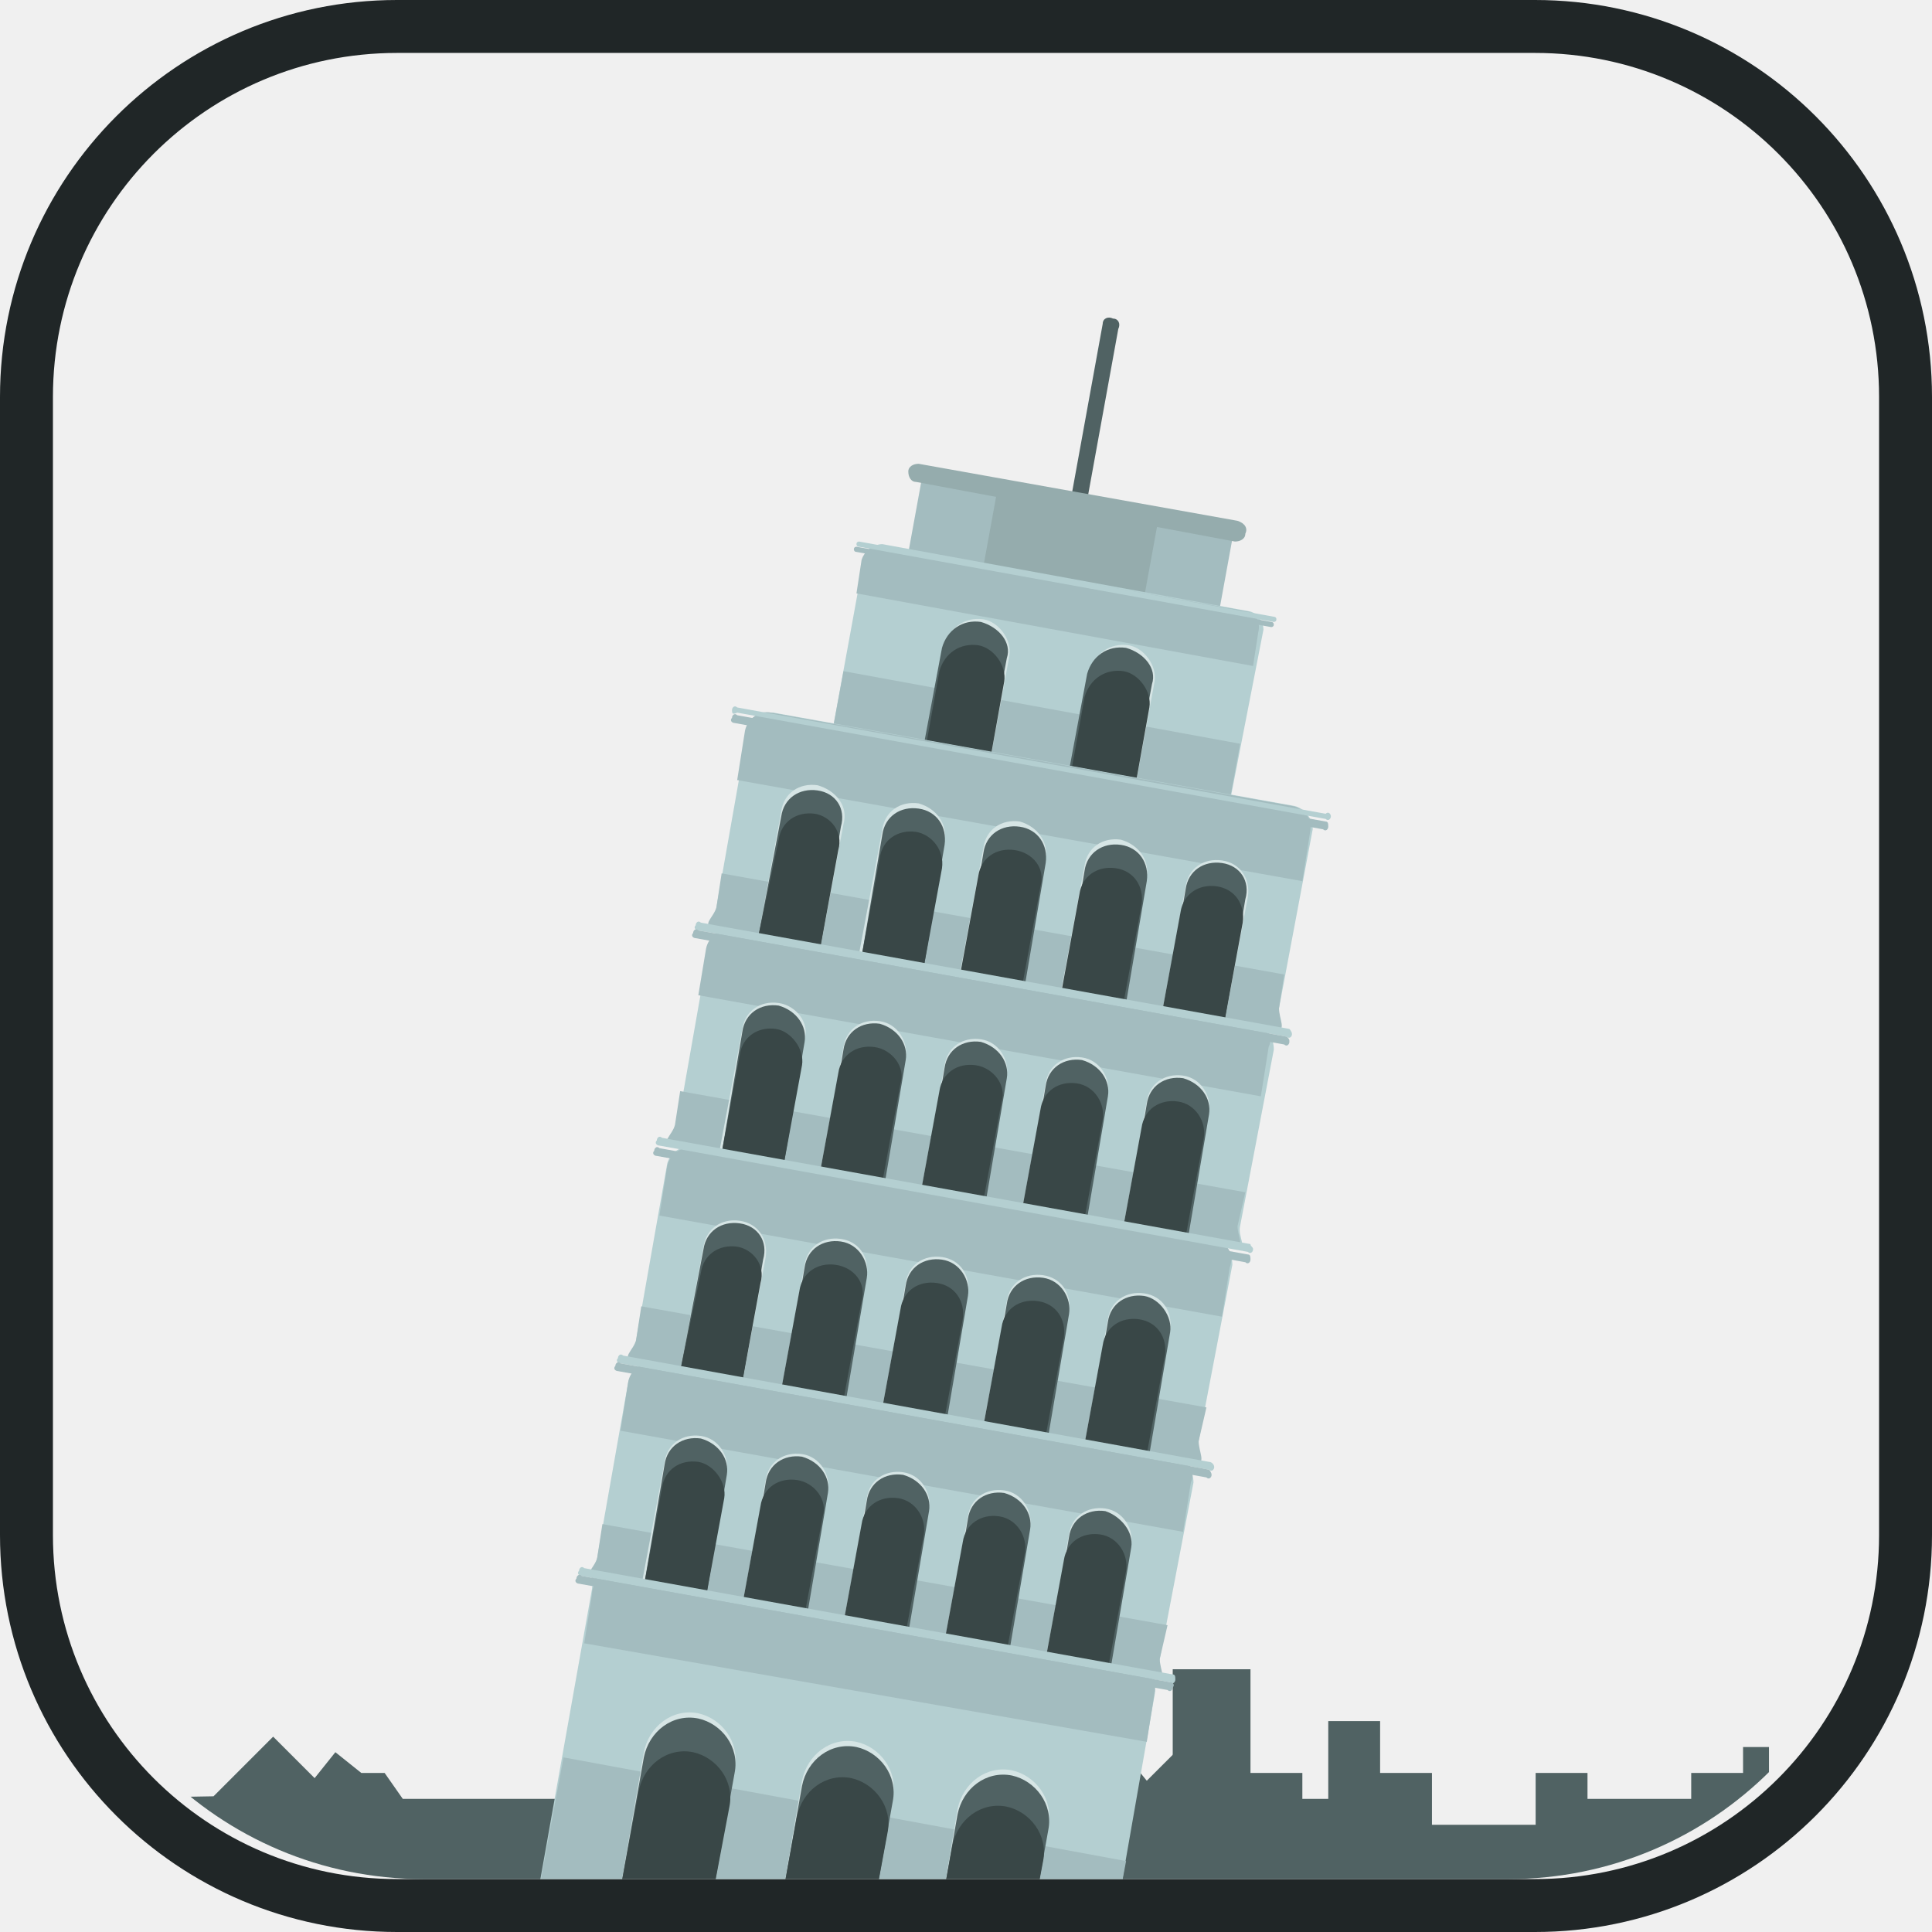
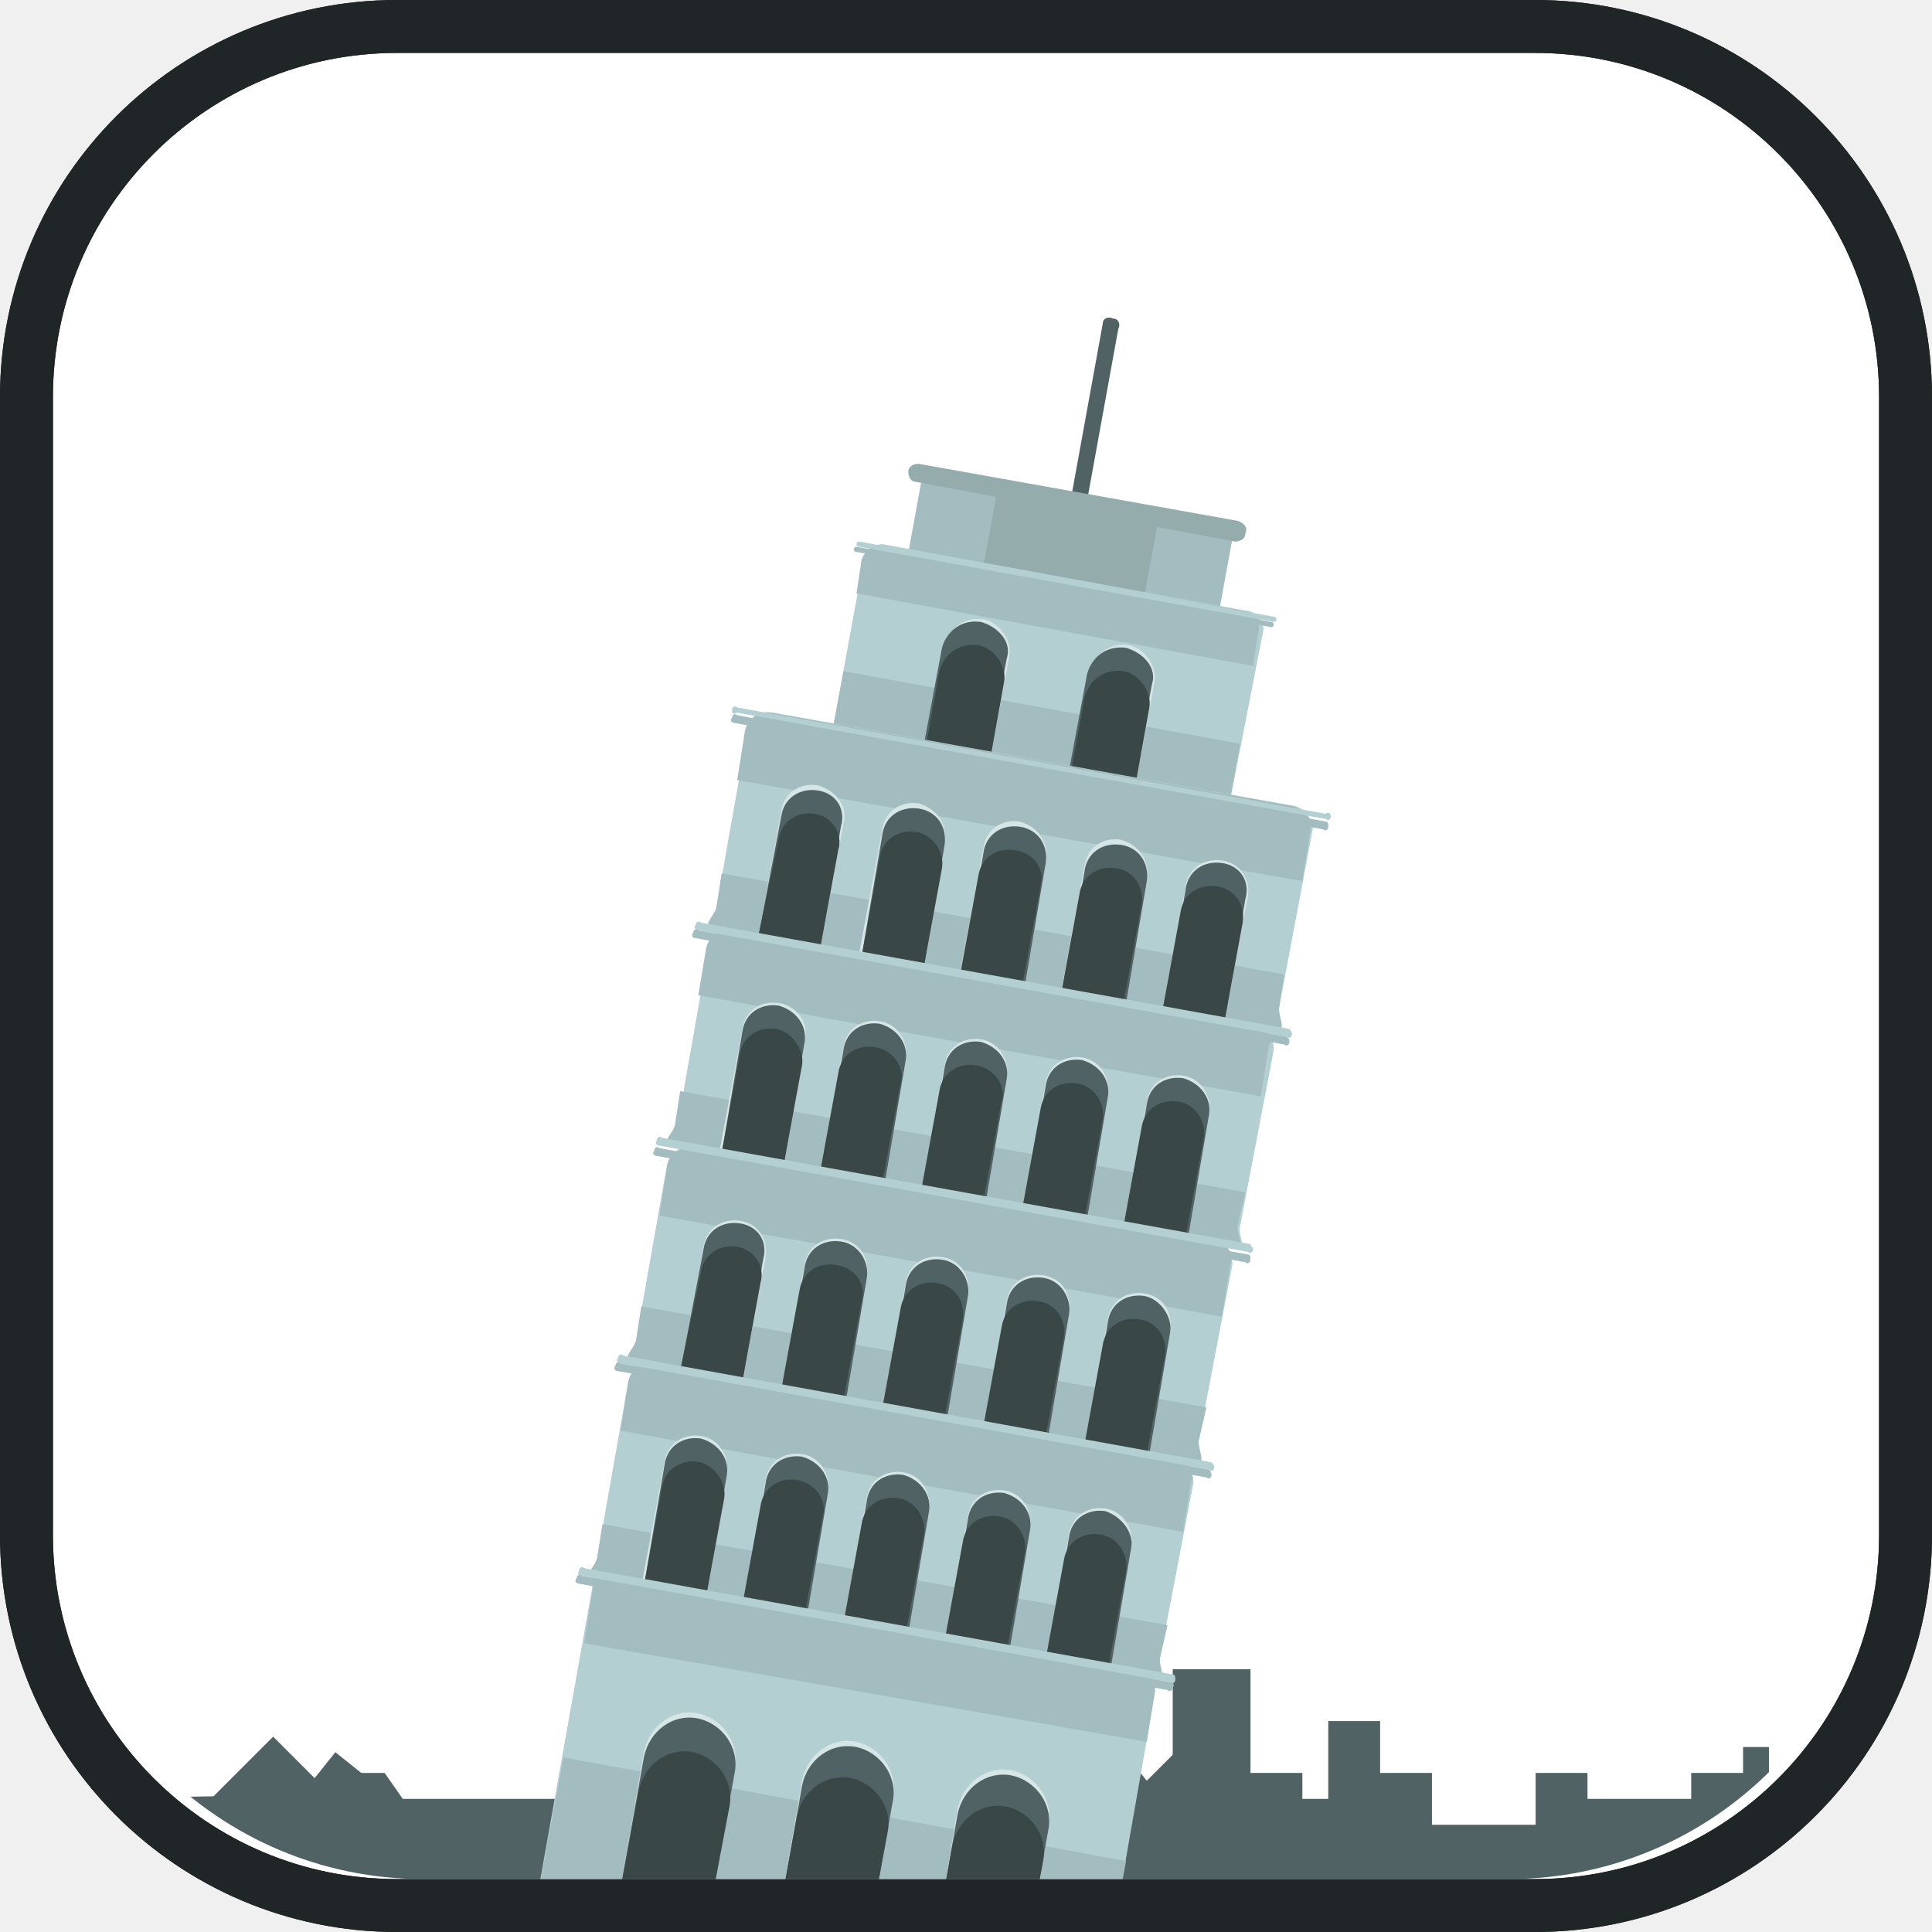
<svg xmlns="http://www.w3.org/2000/svg" xmlns:xlink="http://www.w3.org/1999/xlink" width="73px" height="73px" viewBox="0 0 73 73" version="1.1">
  <defs>
    <rect id="path-1" x="0" y="0" width="69" height="69" rx="14" />
  </defs>
  <g id="architecture-and-paradigms/architecture/singleton" stroke="none" stroke-width="1" fill="none" fill-rule="evenodd">
    <g id="container" transform="translate(2, 2)">
+       <rect id="mask" stroke="#202627" stroke-width="2" fill="#FFFFFF" fill-rule="nonzero" x="-1" y="-1" width="71" height="71" rx="14" />
      <mask id="mask-2" fill="white">
        <use xlink:href="#path-1" />
      </mask>
      <rect stroke="#202627" stroke-width="2" x="-1" y="-1" width="71" height="71" rx="14" />
      <g id="leaning-tower-of-pisa" mask="url(#mask-2)">
        <g transform="translate(0, 10)">
          <g id="Group" stroke-width="1" fill="none" fill-rule="evenodd" transform="translate(0, 51.0581)">
            <polygon id="Shape" fill="#506263" fill-rule="nonzero" points="42.997 2.561 41.331 4.226 40.45 3.148 39.47 3.932 38.687 3.932 38.001 4.912 31.438 4.912 30.067 3.932 29.087 3.932 28.499 2.953 28.01 2.953 26.834 1.777 25.855 2.757 25.659 2.561 25.659 2.463 25.659 2.561 25.365 2.757 24.385 1.777 23.112 2.953 22.72 2.953 22.133 3.932 21.055 3.932 19.782 4.912 13.219 4.912 12.533 3.932 11.652 3.932 10.672 3.148 9.888 4.128 8.321 2.561 6.068 4.814 0.667 4.912 6.068 9.809 25.463 9.809 25.659 9.809 45.249 9.809 45.249 6.087 45.249 4.814" />
            <polygon id="Shape" fill="#506263" fill-rule="nonzero" points="65.82 5.891 65.82 3.932 64.84 3.932 64.84 2.953 63.861 2.953 63.861 3.932 61.902 3.932 61.902 4.912 57.983 4.912 57.983 3.932 56.024 3.932 56.024 5.891 52.106 5.891 52.106 3.932 51.127 3.932 51.127 3.932 50.147 3.932 50.147 3.932 50.147 3.932 50.147 1.973 48.188 1.973 48.188 3.932 48.188 3.932 48.188 4.912 47.209 4.912 47.209 3.932 46.229 3.932 46.229 3.932 45.249 3.932 45.249 3.932 45.249 3.932 45.249 0.014 42.311 0.014 42.311 3.932 42.311 3.932 42.311 4.912 40.352 4.912 40.352 3.932 39.372 3.932 39.372 3.932 38.393 3.932 38.393 3.932 38.393 3.932 38.393 5.891 38.393 5.891 38.393 9.809 66.799 9.809 66.799 5.891" />
          </g>
          <path d="M40.254,59.888 L41.625,52.052 C41.723,51.66 41.429,51.17 40.94,51.072 L21.251,47.448 C20.859,47.35 20.369,47.644 20.369,48.036 L18.312,59.594 L18.312,59.79 L40.254,59.79 L40.254,59.888 Z" id="Shape" fill="#B4CFD1" fill-rule="nonzero" />
          <path d="M38.491,10.128 C38.491,10.324 38.295,10.421 38.099,10.324 C37.903,10.324 37.805,10.128 37.903,9.932 L39.666,0.234 C39.666,0.038 39.862,-0.06 40.058,0.038 C40.254,0.038 40.352,0.234 40.254,0.43 L38.491,10.128 Z" id="Shape" fill="#506263" fill-rule="nonzero" />
          <path d="M42.507,19.629 C42.507,19.727 42.311,19.825 42.213,19.825 L30.948,17.768 C30.85,17.768 30.752,17.572 30.752,17.474 L32.809,6.209 C32.809,6.112 33.005,6.014 33.103,6.014 L44.368,8.071 C44.466,8.071 44.564,8.267 44.564,8.364 L42.507,19.629 Z" id="Shape" fill="#A3BCBF" fill-rule="nonzero" />
          <path d="M39.666,19.139 C39.666,19.237 39.568,19.433 39.47,19.335 L33.691,18.258 C33.593,18.258 33.593,18.16 33.593,17.964 L35.65,6.699 C35.65,6.601 35.748,6.405 35.846,6.503 L41.625,7.581 C41.723,7.581 41.723,7.679 41.723,7.875 L39.666,19.139 Z" id="Shape" fill="#95ACAD" fill-rule="nonzero" />
          <path d="M44.172,19.825 C44.074,20.119 44.368,20.413 44.074,20.413 L29.087,17.67 C28.793,17.572 29.087,17.376 29.185,17.082 L30.654,9.05 C30.752,8.756 31.046,8.56 31.34,8.56 L45.249,11.107 C45.543,11.205 45.739,11.499 45.739,11.793 L44.172,19.825 Z" id="Shape" fill="#B4CFD1" fill-rule="nonzero" />
          <path d="M44.858,16.103 L29.871,13.36 L29.185,17.082 C29.087,17.376 28.793,17.572 29.087,17.67 L44.074,20.413 C44.368,20.511 44.074,20.119 44.172,19.825 L44.858,16.103 Z" id="Shape" fill="#A3BCBF" fill-rule="nonzero" />
          <path d="M35.16,11.401 C34.475,11.303 33.887,11.695 33.691,12.381 L32.809,17.18 L35.258,17.572 L36.14,12.772 C36.238,12.185 35.748,11.499 35.16,11.401 Z" id="Shape" fill="#D6E5E5" fill-rule="nonzero" />
          <path d="M35.062,11.499 C34.377,11.401 33.789,11.793 33.593,12.479 L32.711,17.18 L35.16,17.572 L36.042,12.87 C36.238,12.283 35.748,11.695 35.062,11.499 Z" id="Shape" fill="#506263" fill-rule="nonzero" />
          <path d="M34.964,12.381 C34.279,12.283 33.691,12.674 33.495,13.36 L32.809,17.18 L35.258,17.572 L35.944,13.752 C36.042,13.164 35.552,12.479 34.964,12.381 Z" id="Shape" fill="#394747" fill-rule="nonzero" />
          <path d="M40.646,12.381 C39.96,12.283 39.372,12.674 39.176,13.36 L38.295,18.16 L40.744,18.552 L41.625,13.752 C41.723,13.164 41.233,12.479 40.646,12.381 Z" id="Shape" fill="#D6E5E5" fill-rule="nonzero" />
          <path d="M40.548,12.479 C39.862,12.381 39.274,12.772 39.078,13.458 L38.197,18.16 L40.646,18.552 L41.527,13.85 C41.723,13.262 41.233,12.674 40.548,12.479 Z" id="Shape" fill="#506263" fill-rule="nonzero" />
          <path d="M40.45,13.36 C39.764,13.262 39.176,13.654 38.98,14.34 L38.295,18.16 L40.744,18.552 L41.429,14.731 C41.527,14.144 41.037,13.458 40.45,13.36 Z" id="Shape" fill="#394747" fill-rule="nonzero" />
          <path d="M45.152,11.107 L31.242,8.658 C30.948,8.56 30.654,8.854 30.556,9.148 L30.361,10.421 L45.347,13.164 L45.543,11.891 C45.641,11.499 45.445,11.205 45.152,11.107 Z" id="Shape" fill="#A3BCBF" fill-rule="nonzero" />
          <path d="M46.229,11.401 C46.229,11.499 46.131,11.499 46.131,11.499 L30.459,8.658 C30.361,8.658 30.361,8.56 30.361,8.56 C30.361,8.462 30.459,8.462 30.459,8.462 L46.131,11.303 C46.131,11.303 46.229,11.303 46.229,11.401 Z" id="Shape" fill="#B4CFD1" fill-rule="nonzero" />
          <path d="M46.131,11.597 C46.131,11.695 46.033,11.695 46.033,11.695 L30.361,8.854 C30.263,8.854 30.263,8.756 30.263,8.756 C30.263,8.658 30.361,8.658 30.361,8.658 L46.033,11.499 C46.131,11.499 46.131,11.597 46.131,11.597 Z" id="Shape" fill="#A3BCBF" fill-rule="nonzero" />
          <path d="M46.327,26.094 C46.229,26.486 46.621,26.976 46.229,26.878 L24.973,23.057 C24.581,22.959 25.071,22.666 25.071,22.274 L26.247,15.613 C26.345,15.221 26.736,14.927 27.226,14.927 L46.915,18.454 C47.306,18.552 47.6,18.943 47.6,19.335 L46.327,26.094 Z" id="Shape" fill="#B4CFD1" fill-rule="nonzero" />
          <g id="Group" stroke-width="1" fill="none" fill-rule="evenodd" transform="translate(24.73355, 14.81542)">
            <path d="M21.789,10.005 L0.533,6.185 L0.338,7.458 C0.24,7.85 -0.25,8.144 0.24,8.242 L21.495,12.062 C21.887,12.16 21.593,11.67 21.593,11.279 L21.789,10.005 Z" id="Shape" fill="#A3BCBF" fill-rule="nonzero" />
            <path d="M22.083,3.638 L2.395,0.112 C2.003,0.014 1.513,0.308 1.415,0.798 L1.121,2.659 L22.475,6.479 L22.769,4.618 C22.867,4.128 22.573,3.736 22.083,3.638 Z" id="Shape" fill="#A3BCBF" fill-rule="nonzero" />
          </g>
          <path d="M48.286,18.845 C48.286,18.943 48.188,19.041 48.09,18.943 L25.855,14.927 C25.659,15.025 25.659,14.927 25.659,14.829 C25.659,14.731 25.757,14.633 25.855,14.731 L48.09,18.748 C48.188,18.65 48.286,18.748 48.286,18.845 Z" id="Shape" fill="#B4CFD1" fill-rule="nonzero" />
          <path d="M48.188,19.237 C48.188,19.335 48.09,19.433 47.992,19.335 L25.757,15.319 C25.659,15.319 25.561,15.221 25.659,15.123 C25.659,15.025 25.757,14.927 25.855,15.025 L48.09,19.041 C48.188,19.041 48.188,19.139 48.188,19.237 Z" id="Shape" fill="#A3BCBF" fill-rule="nonzero" />
          <path d="M28.891,17.67 C28.206,17.572 27.618,17.964 27.52,18.65 L26.638,23.449 L28.989,23.841 L29.871,19.139 C30.067,18.454 29.577,17.866 28.891,17.67 Z" id="Shape" fill="#D6E5E5" fill-rule="nonzero" />
          <path d="M28.891,17.866 C28.206,17.768 27.618,18.16 27.52,18.845 L26.638,23.449 L28.989,23.841 L29.773,19.237 C29.969,18.552 29.577,17.964 28.891,17.866 Z" id="Shape" fill="#506263" fill-rule="nonzero" />
          <path d="M28.793,18.748 C28.108,18.65 27.52,19.041 27.422,19.727 L26.638,23.449 L28.989,23.841 L29.675,20.119 C29.871,19.433 29.381,18.845 28.793,18.748 Z" id="Shape" fill="#394747" fill-rule="nonzero" />
          <path d="M32.711,18.356 C32.026,18.258 31.438,18.65 31.34,19.335 L30.459,24.037 L32.809,24.429 L33.691,19.727 C33.789,19.139 33.397,18.552 32.711,18.356 Z" id="Shape" fill="#D6E5E5" fill-rule="nonzero" />
          <path d="M32.711,18.552 C32.026,18.454 31.438,18.845 31.34,19.531 L30.556,24.135 L32.907,24.527 L33.691,19.923 C33.789,19.237 33.397,18.65 32.711,18.552 Z" id="Shape" fill="#506263" fill-rule="nonzero" />
          <path d="M32.614,19.433 C31.928,19.335 31.34,19.727 31.242,20.413 L30.556,24.135 L32.907,24.527 L33.593,20.805 C33.691,20.119 33.201,19.531 32.614,19.433 Z" id="Shape" fill="#394747" fill-rule="nonzero" />
          <path d="M36.532,19.041 C35.846,18.943 35.258,19.335 35.16,20.021 L34.279,24.723 L36.63,25.114 L37.511,20.413 C37.609,19.825 37.217,19.237 36.532,19.041 Z" id="Shape" fill="#D6E5E5" fill-rule="nonzero" />
          <path d="M36.532,19.237 C35.846,19.139 35.258,19.531 35.16,20.217 L34.377,24.821 L36.728,25.212 L37.511,20.609 C37.609,19.923 37.217,19.335 36.532,19.237 Z" id="Shape" fill="#506263" fill-rule="nonzero" />
          <path d="M36.336,20.119 C35.65,20.021 35.062,20.413 34.964,21.098 L34.279,24.821 L36.63,25.212 L37.315,21.49 C37.511,20.805 37.021,20.217 36.336,20.119 Z" id="Shape" fill="#394747" fill-rule="nonzero" />
          <path d="M40.352,19.727 C39.666,19.629 39.078,20.021 38.98,20.707 L38.099,25.408 L40.45,25.8 L41.331,21.098 C41.429,20.511 41.037,19.923 40.352,19.727 Z" id="Shape" fill="#D6E5E5" fill-rule="nonzero" />
          <path d="M40.352,19.923 C39.666,19.825 39.078,20.217 38.98,20.902 L38.197,25.506 L40.548,25.898 L41.331,21.294 C41.429,20.609 41.037,20.021 40.352,19.923 Z" id="Shape" fill="#506263" fill-rule="nonzero" />
          <path d="M40.156,20.805 C39.47,20.707 38.883,21.098 38.785,21.784 L38.099,25.506 L40.45,25.898 L41.135,22.176 C41.233,21.49 40.842,20.902 40.156,20.805 Z" id="Shape" fill="#394747" fill-rule="nonzero" />
          <path d="M44.172,20.511 C43.486,20.413 42.899,20.805 42.801,21.49 L41.919,26.192 L44.27,26.584 L45.152,21.882 C45.249,21.196 44.858,20.609 44.172,20.511 Z" id="Shape" fill="#D6E5E5" fill-rule="nonzero" />
          <path d="M44.172,20.609 C43.486,20.511 42.899,20.902 42.801,21.588 L42.017,26.192 L44.27,26.584 L45.054,21.98 C45.249,21.294 44.858,20.707 44.172,20.609 Z" id="Shape" fill="#506263" fill-rule="nonzero" />
          <path d="M43.976,21.49 C43.29,21.392 42.703,21.784 42.605,22.47 L41.919,26.192 L44.27,26.584 L44.956,22.862 C45.054,22.176 44.662,21.588 43.976,21.49 Z" id="Shape" fill="#394747" fill-rule="nonzero" />
          <path d="M44.858,34.322 C44.76,34.714 45.152,35.204 44.76,35.106 L23.504,31.286 C23.112,31.188 23.602,30.894 23.602,30.502 L24.777,23.841 C24.875,23.449 25.267,23.155 25.757,23.155 L45.445,26.682 C45.837,26.78 46.131,27.171 46.131,27.661 L44.858,34.322 Z" id="Shape" fill="#B4CFD1" fill-rule="nonzero" />
          <g id="Group" stroke-width="1" fill="none" fill-rule="evenodd" transform="translate(23.14181, 23.019)">
            <path d="M21.912,10.03 L0.558,6.209 L0.362,7.483 C0.264,7.875 -0.226,8.169 0.264,8.267 L21.52,12.087 C21.912,12.185 21.618,11.695 21.618,11.303 L21.912,10.03 Z" id="Shape" fill="#A3BCBF" fill-rule="nonzero" />
            <path d="M22.206,3.663 L2.517,0.136 C2.125,0.038 1.635,0.332 1.537,0.822 L1.244,2.585 L22.499,6.405 L22.793,4.544 C22.989,4.152 22.695,3.761 22.206,3.663 Z" id="Shape" fill="#A3BCBF" fill-rule="nonzero" />
          </g>
          <path d="M46.817,27.074 C46.817,27.171 46.719,27.269 46.621,27.171 L24.385,23.155 C24.287,23.155 24.19,23.057 24.287,22.959 C24.287,22.862 24.385,22.764 24.483,22.862 L46.719,26.878 C46.719,26.878 46.817,26.976 46.817,27.074 Z" id="Shape" fill="#B4CFD1" fill-rule="nonzero" />
          <path d="M46.719,27.367 C46.719,27.465 46.621,27.563 46.523,27.465 L24.287,23.449 C24.19,23.449 24.092,23.351 24.19,23.253 C24.19,23.155 24.287,23.057 24.385,23.155 L46.621,27.171 C46.719,27.269 46.719,27.269 46.719,27.367 Z" id="Shape" fill="#A3BCBF" fill-rule="nonzero" />
          <path d="M27.422,25.898 C26.736,25.8 26.149,26.192 26.051,26.878 L25.169,31.579 L27.52,31.971 L28.402,27.269 C28.597,26.682 28.108,25.996 27.422,25.898 Z" id="Shape" fill="#D6E5E5" fill-rule="nonzero" />
          <path d="M27.422,25.996 C26.736,25.898 26.149,26.29 26.051,26.976 L25.267,31.579 L27.618,31.971 L28.402,27.367 C28.499,26.78 28.108,26.192 27.422,25.996 Z" id="Shape" fill="#506263" fill-rule="nonzero" />
          <path d="M27.324,26.878 C26.638,26.78 26.051,27.171 25.953,27.857 L25.267,31.579 L27.618,31.971 L28.304,28.249 C28.402,27.661 27.912,26.976 27.324,26.878 Z" id="Shape" fill="#394747" fill-rule="nonzero" />
          <path d="M31.242,26.584 C30.556,26.486 29.969,26.878 29.871,27.563 L28.989,32.265 L31.34,32.657 L32.222,27.955 C32.32,27.367 31.928,26.682 31.242,26.584 Z" id="Shape" fill="#D6E5E5" fill-rule="nonzero" />
          <path d="M31.242,26.682 C30.556,26.584 29.969,26.976 29.871,27.661 L29.087,32.265 L31.438,32.657 L32.222,28.053 C32.32,27.465 31.928,26.878 31.242,26.682 Z" id="Shape" fill="#506263" fill-rule="nonzero" />
          <path d="M31.046,27.563 C30.361,27.465 29.773,27.857 29.675,28.543 L28.989,32.265 L31.34,32.657 L32.026,28.935 C32.222,28.347 31.732,27.661 31.046,27.563 Z" id="Shape" fill="#394747" fill-rule="nonzero" />
          <path d="M35.062,27.269 C34.377,27.171 33.789,27.563 33.691,28.249 L32.809,32.951 L35.16,33.343 L36.042,28.641 C36.14,28.053 35.748,27.367 35.062,27.269 Z" id="Shape" fill="#D6E5E5" fill-rule="nonzero" />
          <path d="M35.062,27.367 C34.377,27.269 33.789,27.661 33.691,28.347 L32.907,32.951 L35.258,33.343 L36.042,28.739 C36.14,28.151 35.748,27.563 35.062,27.367 Z" id="Shape" fill="#506263" fill-rule="nonzero" />
          <path d="M34.866,28.249 C34.181,28.151 33.593,28.543 33.495,29.228 L32.809,32.951 L35.16,33.343 L35.846,29.62 C36.042,29.033 35.552,28.347 34.866,28.249 Z" id="Shape" fill="#394747" fill-rule="nonzero" />
          <path d="M38.883,27.955 C38.197,27.857 37.609,28.249 37.511,28.935 L36.63,33.636 L38.98,34.028 L39.862,29.326 C39.96,28.739 39.568,28.053 38.883,27.955 Z" id="Shape" fill="#D6E5E5" fill-rule="nonzero" />
          <path d="M38.883,28.053 C38.197,27.955 37.609,28.347 37.511,29.033 L36.728,33.636 L39.078,34.028 L39.862,29.424 C39.96,28.837 39.568,28.249 38.883,28.053 Z" id="Shape" fill="#506263" fill-rule="nonzero" />
          <path d="M38.687,28.935 C38.001,28.837 37.413,29.228 37.315,29.914 L36.63,33.636 L38.98,34.028 L39.666,30.306 C39.764,29.718 39.372,29.033 38.687,28.935 Z" id="Shape" fill="#394747" fill-rule="nonzero" />
          <path d="M42.703,28.641 C42.017,28.543 41.429,28.935 41.331,29.62 L40.45,34.322 L42.801,34.714 L43.682,30.012 C43.78,29.424 43.388,28.739 42.703,28.641 Z" id="Shape" fill="#D6E5E5" fill-rule="nonzero" />
          <path d="M42.703,28.739 C42.017,28.641 41.429,29.033 41.331,29.718 L40.548,34.322 L42.899,34.714 L43.682,30.11 C43.78,29.522 43.388,28.935 42.703,28.739 Z" id="Shape" fill="#506263" fill-rule="nonzero" />
          <path d="M42.507,29.62 C41.821,29.522 41.233,29.914 41.135,30.6 L40.45,34.322 L42.801,34.714 L43.486,30.992 C43.584,30.404 43.192,29.718 42.507,29.62 Z" id="Shape" fill="#394747" fill-rule="nonzero" />
          <path d="M43.29,42.452 C43.192,42.844 43.584,43.334 43.192,43.236 L21.937,39.416 C21.545,39.318 22.035,39.024 22.035,38.632 L23.21,31.971 C23.308,31.579 23.7,31.286 24.19,31.286 L43.878,34.812 C44.27,34.91 44.564,35.302 44.564,35.791 L43.29,42.452 Z" id="Shape" fill="#B4CFD1" fill-rule="nonzero" />
          <g id="Group" stroke-width="1" fill="none" fill-rule="evenodd" transform="translate(21.67251, 31.34502)">
            <path d="M21.912,9.834 L0.558,6.014 L0.362,7.287 C0.264,7.679 -0.226,7.973 0.264,8.071 L21.52,11.891 C21.912,11.989 21.618,11.499 21.618,11.107 L21.912,9.834 Z" id="Shape" fill="#A3BCBF" fill-rule="nonzero" />
            <path d="M22.206,3.565 L2.517,0.038 C2.125,-0.06 1.635,0.234 1.537,0.724 L1.244,2.585 L22.499,6.405 L22.793,4.544 C22.989,4.055 22.695,3.565 22.206,3.565 Z" id="Shape" fill="#A3BCBF" fill-rule="nonzero" />
          </g>
          <path d="M45.347,35.204 C45.347,35.302 45.249,35.4 45.152,35.302 L22.916,31.286 C22.818,31.286 22.72,31.188 22.818,31.09 C22.818,30.992 22.916,30.894 23.014,30.992 L45.249,35.008 C45.249,35.106 45.347,35.106 45.347,35.204 Z" id="Shape" fill="#B4CFD1" fill-rule="nonzero" />
          <path d="M45.249,35.595 C45.249,35.693 45.152,35.791 45.054,35.693 L22.818,31.677 C22.72,31.677 22.622,31.579 22.72,31.481 C22.72,31.383 22.818,31.286 22.916,31.383 L45.152,35.4 C45.249,35.4 45.249,35.497 45.249,35.595 Z" id="Shape" fill="#A3BCBF" fill-rule="nonzero" />
          <path d="M25.953,34.126 C25.267,34.028 24.679,34.42 24.581,35.106 L23.7,39.807 L26.051,40.199 L26.932,35.497 C27.03,34.812 26.638,34.224 25.953,34.126 Z" id="Shape" fill="#D6E5E5" fill-rule="nonzero" />
          <path d="M25.953,34.224 C25.267,34.126 24.679,34.518 24.581,35.204 L23.7,39.807 L26.051,40.199 L26.834,35.595 C27.03,34.91 26.638,34.322 25.953,34.224 Z" id="Shape" fill="#506263" fill-rule="nonzero" />
          <path d="M25.855,35.106 C25.169,35.008 24.581,35.4 24.483,36.085 L23.7,39.807 L26.051,40.199 L26.736,36.477 C26.932,35.791 26.442,35.204 25.855,35.106 Z" id="Shape" fill="#394747" fill-rule="nonzero" />
          <path d="M29.773,34.812 C29.087,34.714 28.499,35.106 28.402,35.791 L27.52,40.493 L29.871,40.885 L30.752,36.183 C30.85,35.497 30.459,34.91 29.773,34.812 Z" id="Shape" fill="#D6E5E5" fill-rule="nonzero" />
          <path d="M29.773,34.91 C29.087,34.812 28.499,35.204 28.402,35.889 L27.618,40.493 L29.969,40.885 L30.752,36.281 C30.85,35.693 30.459,35.008 29.773,34.91 Z" id="Shape" fill="#506263" fill-rule="nonzero" />
          <path d="M29.577,35.791 C28.891,35.693 28.304,36.085 28.206,36.771 L27.52,40.493 L29.871,40.885 L30.556,37.163 C30.752,36.477 30.263,35.889 29.577,35.791 Z" id="Shape" fill="#394747" fill-rule="nonzero" />
          <path d="M33.593,35.497 C32.907,35.4 32.32,35.791 32.222,36.477 L31.34,41.179 L33.691,41.571 L34.573,36.869 C34.671,36.183 34.279,35.595 33.593,35.497 Z" id="Shape" fill="#D6E5E5" fill-rule="nonzero" />
          <path d="M33.593,35.595 C32.907,35.497 32.32,35.889 32.222,36.575 L31.438,41.179 L33.789,41.571 L34.573,36.967 C34.671,36.379 34.279,35.693 33.593,35.595 Z" id="Shape" fill="#506263" fill-rule="nonzero" />
          <path d="M33.397,36.477 C32.711,36.379 32.124,36.771 32.026,37.457 L31.34,41.179 L33.691,41.571 L34.377,37.848 C34.475,37.163 34.083,36.575 33.397,36.477 Z" id="Shape" fill="#394747" fill-rule="nonzero" />
          <path d="M37.413,36.183 C36.728,36.085 36.14,36.477 36.042,37.163 L35.16,41.864 L37.511,42.256 L38.393,37.555 C38.491,36.869 38.099,36.281 37.413,36.183 Z" id="Shape" fill="#D6E5E5" fill-rule="nonzero" />
          <path d="M37.413,36.281 C36.728,36.183 36.14,36.575 36.042,37.261 L35.258,41.864 L37.609,42.256 L38.393,37.652 C38.491,37.065 38.099,36.379 37.413,36.281 Z" id="Shape" fill="#506263" fill-rule="nonzero" />
          <path d="M37.217,37.163 C36.532,37.065 35.944,37.457 35.846,38.142 L35.16,41.864 L37.511,42.256 L38.197,38.534 C38.295,37.848 37.903,37.261 37.217,37.163 Z" id="Shape" fill="#394747" fill-rule="nonzero" />
          <path d="M41.233,36.869 C40.548,36.771 39.96,37.163 39.862,37.848 L38.98,42.55 L41.331,42.942 L42.213,38.24 C42.311,37.555 41.919,36.967 41.233,36.869 Z" id="Shape" fill="#D6E5E5" fill-rule="nonzero" />
          <path d="M41.233,36.967 C40.548,36.869 39.96,37.261 39.862,37.946 L39.078,42.55 L41.429,42.942 L42.213,38.338 C42.311,37.75 41.821,37.065 41.233,36.967 Z" id="Shape" fill="#506263" fill-rule="nonzero" />
          <path d="M41.037,37.848 C40.352,37.75 39.764,38.142 39.666,38.828 L38.98,42.55 L41.331,42.942 L42.017,39.22 C42.115,38.534 41.723,37.946 41.037,37.848 Z" id="Shape" fill="#394747" fill-rule="nonzero" />
          <path d="M41.821,50.68 C41.723,51.072 42.115,51.562 41.723,51.464 L20.467,47.644 C20.076,47.546 20.565,47.252 20.565,46.86 L21.741,40.199 C21.839,39.807 22.23,39.514 22.72,39.514 L42.409,43.04 C42.801,43.138 43.095,43.53 43.095,44.019 L41.821,50.68 Z" id="Shape" fill="#B4CFD1" fill-rule="nonzero" />
          <g id="Group" stroke-width="1" fill="none" fill-rule="evenodd" transform="translate(20.20321, 39.42616)">
            <path d="M21.912,9.981 L0.558,6.161 L0.362,7.434 C0.264,7.826 -0.226,8.12 0.264,8.218 L21.52,12.038 C21.912,12.136 21.618,11.646 21.618,11.254 L21.912,9.981 Z" id="Shape" fill="#A3BCBF" fill-rule="nonzero" />
            <path d="M22.206,3.614 L2.517,0.087 C2.125,-0.011 1.635,0.283 1.537,0.773 L1.244,2.634 L22.499,6.454 L22.793,4.593 C22.989,4.104 22.695,3.712 22.206,3.614 Z" id="Shape" fill="#A3BCBF" fill-rule="nonzero" />
          </g>
          <path d="M43.878,43.432 C43.878,43.53 43.78,43.628 43.682,43.53 L21.447,39.514 C21.349,39.514 21.251,39.416 21.349,39.318 C21.349,39.22 21.447,39.122 21.545,39.22 L43.682,43.236 C43.78,43.236 43.878,43.334 43.878,43.432 Z" id="Shape" fill="#B4CFD1" fill-rule="nonzero" />
          <path d="M43.78,43.726 C43.78,43.824 43.682,43.921 43.584,43.824 L21.349,39.807 C21.251,39.807 21.153,39.709 21.251,39.612 C21.251,39.514 21.349,39.416 21.447,39.514 L43.682,43.53 C43.78,43.628 43.78,43.726 43.78,43.726 Z" id="Shape" fill="#A3BCBF" fill-rule="nonzero" />
          <path d="M24.483,42.256 C23.798,42.158 23.21,42.55 23.112,43.236 L22.23,47.938 L24.581,48.329 L25.463,43.628 C25.561,43.04 25.169,42.354 24.483,42.256 Z" id="Shape" fill="#D6E5E5" fill-rule="nonzero" />
          <path d="M24.483,42.354 C23.798,42.256 23.21,42.648 23.112,43.334 L22.328,47.938 L24.679,48.329 L25.463,43.726 C25.561,43.138 25.169,42.55 24.483,42.354 Z" id="Shape" fill="#506263" fill-rule="nonzero" />
          <path d="M24.385,43.236 C23.7,43.138 23.112,43.53 23.014,44.215 L22.328,47.938 L24.679,48.329 L25.365,44.607 C25.463,44.019 24.973,43.334 24.385,43.236 Z" id="Shape" fill="#394747" fill-rule="nonzero" />
          <path d="M28.304,42.942 C27.618,42.844 27.03,43.236 26.932,43.921 L26.051,48.623 L28.402,49.015 L29.283,44.313 C29.381,43.726 28.989,43.04 28.304,42.942 Z" id="Shape" fill="#D6E5E5" fill-rule="nonzero" />
          <path d="M28.304,43.04 C27.618,42.942 27.03,43.334 26.932,44.019 L26.149,48.623 L28.499,49.015 L29.283,44.411 C29.381,43.824 28.989,43.236 28.304,43.04 Z" id="Shape" fill="#506263" fill-rule="nonzero" />
          <path d="M28.108,43.921 C27.422,43.824 26.834,44.215 26.736,44.901 L26.051,48.623 L28.402,49.015 L29.087,45.293 C29.283,44.705 28.793,44.019 28.108,43.921 Z" id="Shape" fill="#394747" fill-rule="nonzero" />
          <path d="M32.124,43.628 C31.438,43.53 30.85,43.921 30.752,44.607 L29.871,49.309 L32.222,49.701 L33.103,44.999 C33.201,44.411 32.809,43.726 32.124,43.628 Z" id="Shape" fill="#D6E5E5" fill-rule="nonzero" />
          <path d="M32.124,43.726 C31.438,43.628 30.85,44.019 30.752,44.705 L29.969,49.309 L32.32,49.701 L33.103,45.097 C33.201,44.509 32.809,43.921 32.124,43.726 Z" id="Shape" fill="#506263" fill-rule="nonzero" />
          <path d="M31.928,44.607 C31.242,44.509 30.654,44.901 30.556,45.587 L29.871,49.309 L32.222,49.701 L32.907,45.978 C33.005,45.391 32.614,44.705 31.928,44.607 Z" id="Shape" fill="#394747" fill-rule="nonzero" />
          <path d="M35.944,44.313 C35.258,44.215 34.671,44.607 34.573,45.293 L33.691,49.995 L36.042,50.386 L36.923,45.685 C37.021,45.097 36.63,44.411 35.944,44.313 Z" id="Shape" fill="#D6E5E5" fill-rule="nonzero" />
          <path d="M35.944,44.411 C35.258,44.313 34.671,44.705 34.573,45.391 L33.789,49.995 L36.14,50.386 L36.923,45.783 C37.021,45.195 36.63,44.607 35.944,44.411 Z" id="Shape" fill="#506263" fill-rule="nonzero" />
          <path d="M35.748,45.293 C35.062,45.195 34.475,45.587 34.377,46.272 L33.691,49.995 L36.042,50.386 L36.728,46.664 C36.825,46.076 36.434,45.391 35.748,45.293 Z" id="Shape" fill="#394747" fill-rule="nonzero" />
          <path d="M39.764,44.999 C39.078,44.901 38.491,45.293 38.393,45.978 L37.511,50.68 L39.862,51.072 L40.744,46.37 C40.842,45.783 40.45,45.097 39.764,44.999 Z" id="Shape" fill="#D6E5E5" fill-rule="nonzero" />
          <path d="M39.764,45.097 C39.078,44.999 38.491,45.391 38.393,46.076 L37.609,50.68 L39.96,51.072 L40.744,46.468 C40.842,45.881 40.352,45.293 39.764,45.097 Z" id="Shape" fill="#506263" fill-rule="nonzero" />
          <path d="M39.568,45.978 C38.883,45.881 38.295,46.272 38.197,46.958 L37.511,50.68 L39.862,51.072 L40.548,47.35 C40.646,46.762 40.254,46.076 39.568,45.978 Z" id="Shape" fill="#394747" fill-rule="nonzero" />
          <g id="Group" stroke-width="1" fill="none" fill-rule="evenodd" transform="translate(18.24415, 47.50729)">
            <polygon id="Shape" fill="#A3BCBF" fill-rule="nonzero" points="22.01 12.381 22.304 10.813 1.048 6.895 0.068 12.185 0.068 12.381" />
            <path d="M22.695,3.565 L3.007,0.038 C2.615,-0.06 2.125,0.234 2.125,0.724 L1.831,2.585 L23.087,6.307 L23.381,4.446 C23.479,4.055 23.185,3.663 22.695,3.565 Z" id="Shape" fill="#A3BCBF" fill-rule="nonzero" />
          </g>
          <path d="M42.409,51.464 C42.409,51.562 42.311,51.66 42.213,51.562 L19.978,47.546 C19.88,47.546 19.782,47.448 19.88,47.35 C19.88,47.252 19.978,47.154 20.076,47.252 L42.311,51.268 C42.409,51.268 42.409,51.366 42.409,51.464 Z" id="Shape" fill="#B4CFD1" fill-rule="nonzero" />
          <path d="M42.311,51.758 C42.311,51.856 42.213,51.954 42.115,51.856 L19.88,47.84 C19.782,47.84 19.684,47.742 19.782,47.644 C19.782,47.546 19.88,47.448 19.978,47.546 L42.213,51.562 C42.311,51.562 42.409,51.66 42.311,51.758 Z" id="Shape" fill="#A3BCBF" fill-rule="nonzero" />
          <path d="M45.054,8.169 C45.054,8.364 44.858,8.462 44.662,8.462 L32.614,6.209 C32.418,6.209 32.32,6.014 32.32,5.818 C32.32,5.622 32.516,5.524 32.711,5.524 L44.76,7.679 C45.054,7.777 45.152,7.973 45.054,8.169 Z" id="Shape" fill="#95ACAD" fill-rule="nonzero" />
          <path d="M57.592,60.378 C57.592,60.671 57.298,60.867 57.004,60.867 L15.57,60.867 C15.276,60.867 14.982,60.671 14.982,60.378 C14.982,60.084 15.276,59.888 15.57,59.888 L57.004,59.888 C57.396,59.888 57.592,60.084 57.592,60.378 Z" id="Shape" fill="#506263" fill-rule="nonzero" />
          <path d="M24.875,59.888 L25.757,54.794 C25.953,53.815 25.267,52.933 24.385,52.737 C23.406,52.541 22.524,53.227 22.328,54.207 L21.349,59.888 L24.875,59.888 Z" id="Shape" fill="#D6E5E5" fill-rule="nonzero" />
          <path d="M24.875,59.888 L25.757,54.99 C25.953,54.011 25.267,53.129 24.385,52.933 C23.406,52.737 22.524,53.423 22.328,54.402 L21.349,59.888 L24.875,59.888 Z" id="Shape" fill="#506263" fill-rule="nonzero" />
          <path d="M24.875,59.888 L25.561,56.264 C25.757,55.284 25.071,54.402 24.19,54.207 C23.21,54.011 22.328,54.696 22.133,55.676 L21.349,59.888 L24.875,59.888 Z" id="Shape" fill="#394747" fill-rule="nonzero" />
          <path d="M31.046,59.888 L31.732,55.872 C31.928,54.892 31.242,54.011 30.361,53.815 C29.381,53.619 28.499,54.305 28.304,55.284 L27.52,59.888 L31.046,59.888 Z" id="Shape" fill="#D6E5E5" fill-rule="nonzero" />
          <path d="M31.046,59.888 L31.732,56.068 C31.928,55.088 31.242,54.207 30.361,54.011 C29.381,53.815 28.499,54.5 28.304,55.48 L27.52,59.888 L31.046,59.888 Z" id="Shape" fill="#506263" fill-rule="nonzero" />
          <path d="M31.046,59.888 L31.536,57.243 C31.732,56.264 31.046,55.382 30.165,55.186 C29.185,54.99 28.304,55.676 28.108,56.655 L27.52,59.888 L31.046,59.888 Z" id="Shape" fill="#394747" fill-rule="nonzero" />
          <path d="M37.119,59.888 L37.609,56.949 C37.805,55.97 37.119,55.088 36.238,54.892 C35.258,54.696 34.377,55.382 34.181,56.362 L33.593,59.888 L37.119,59.888 Z" id="Shape" fill="#D6E5E5" fill-rule="nonzero" />
          <path d="M37.119,59.888 L37.609,57.145 C37.805,56.166 37.119,55.284 36.238,55.088 C35.258,54.892 34.377,55.578 34.181,56.557 L33.593,59.888 L37.119,59.888 Z" id="Shape" fill="#506263" fill-rule="nonzero" />
          <path d="M37.119,59.888 L37.413,58.321 C37.609,57.341 36.923,56.459 36.042,56.264 C35.062,56.068 34.181,56.753 33.985,57.733 L33.593,59.888 L37.119,59.888 Z" id="Shape" fill="#394747" fill-rule="nonzero" />
        </g>
      </g>
    </g>
  </g>
</svg>
